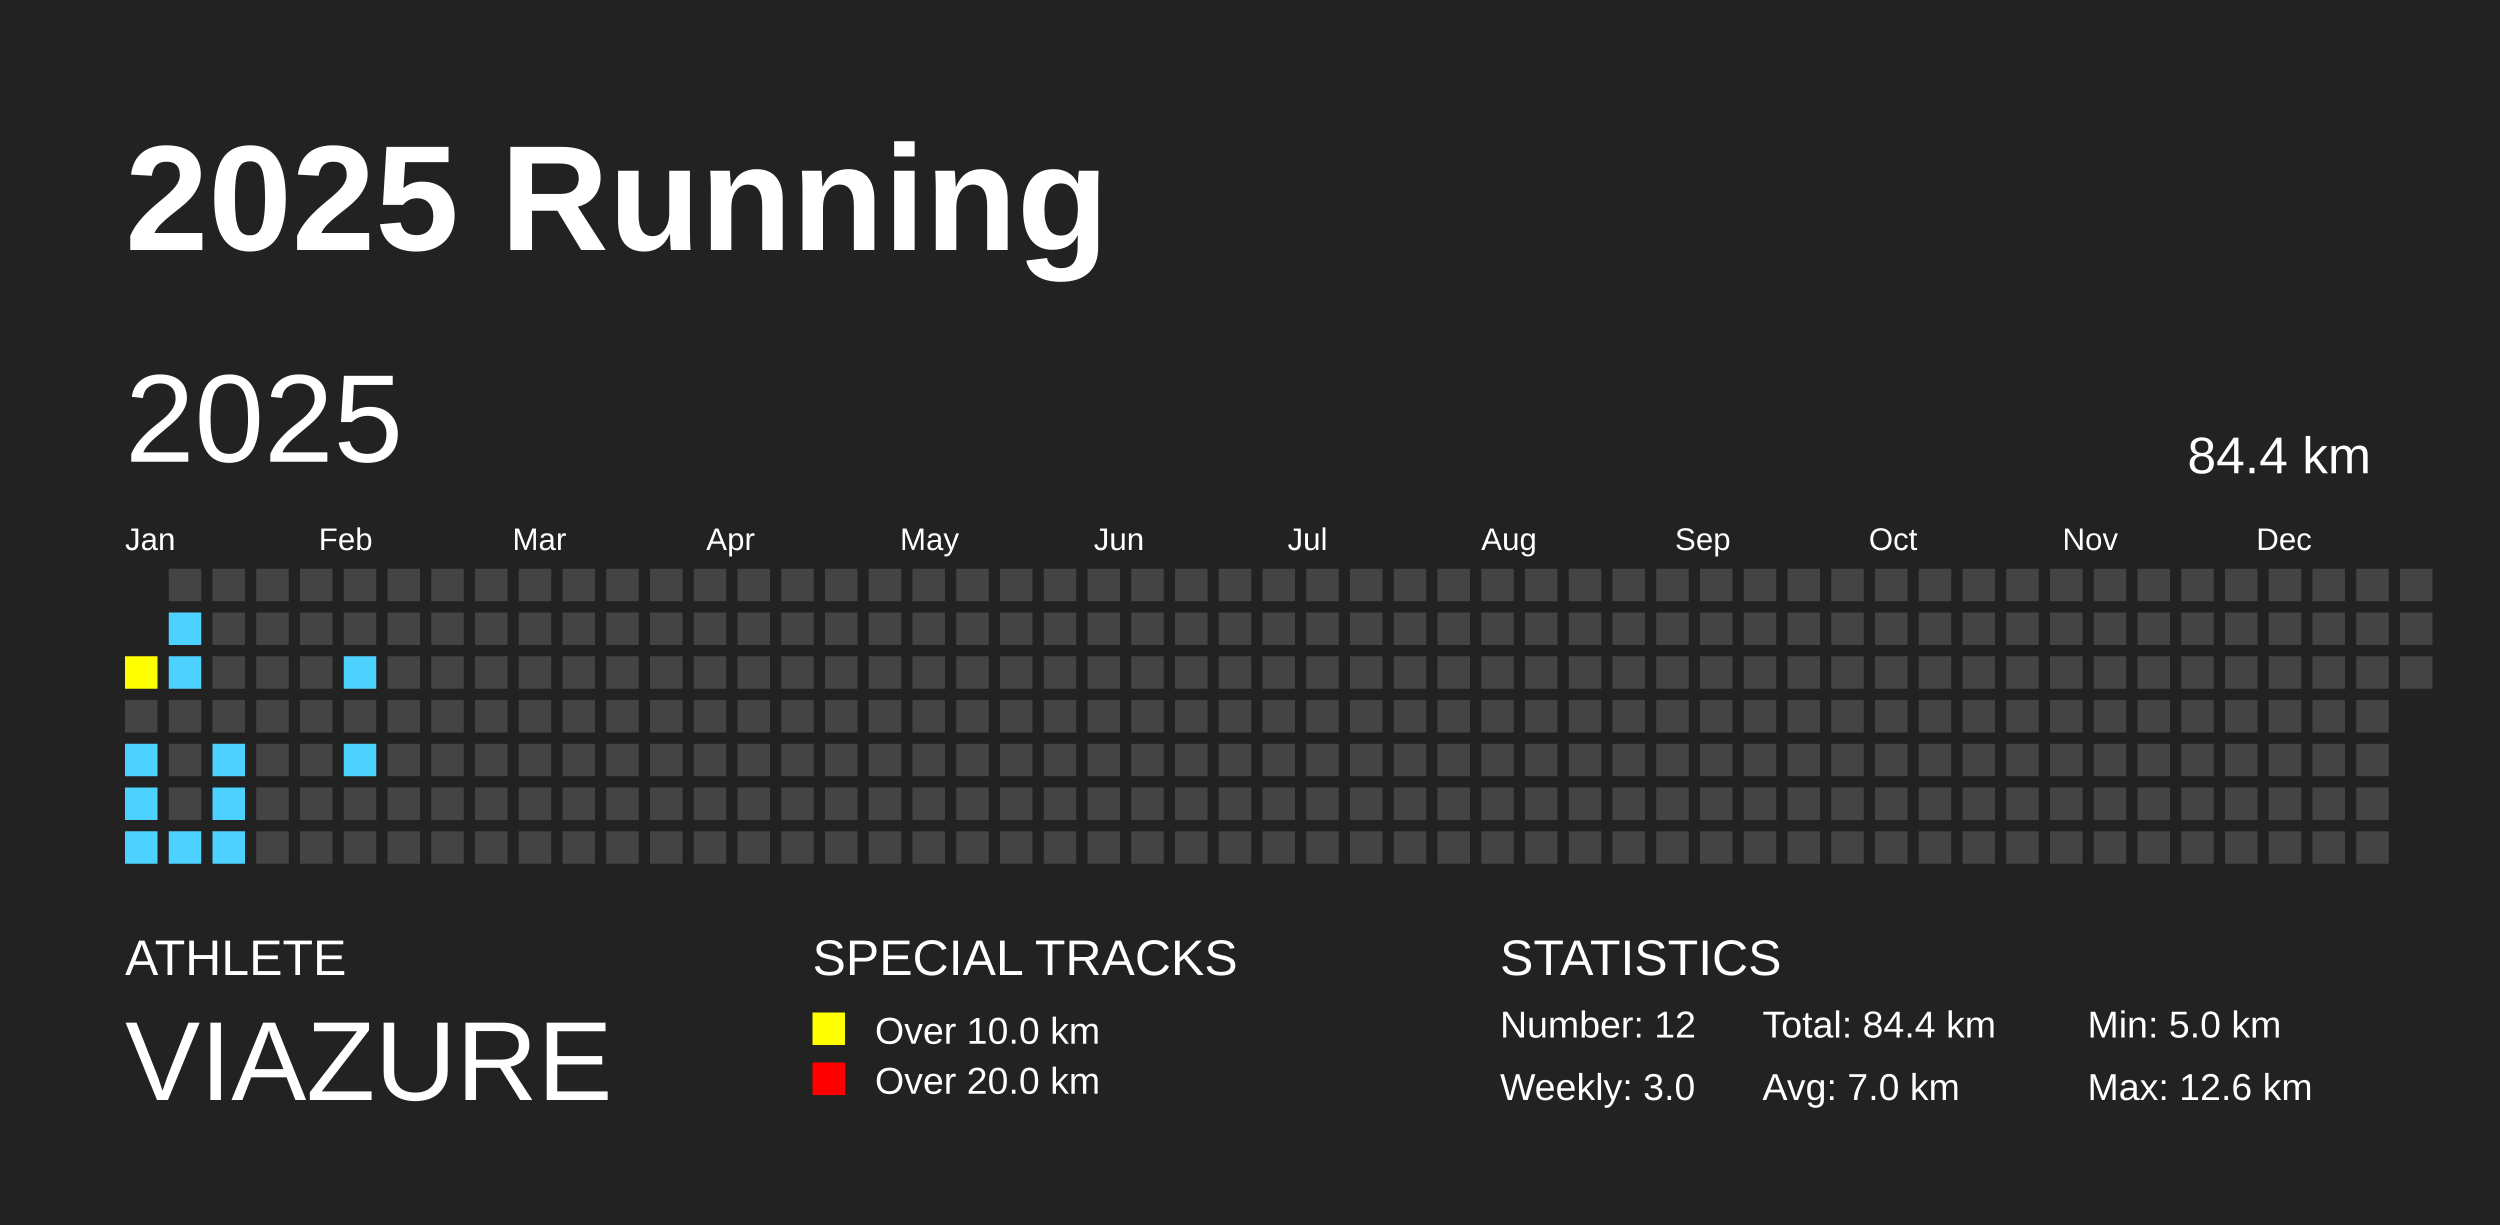
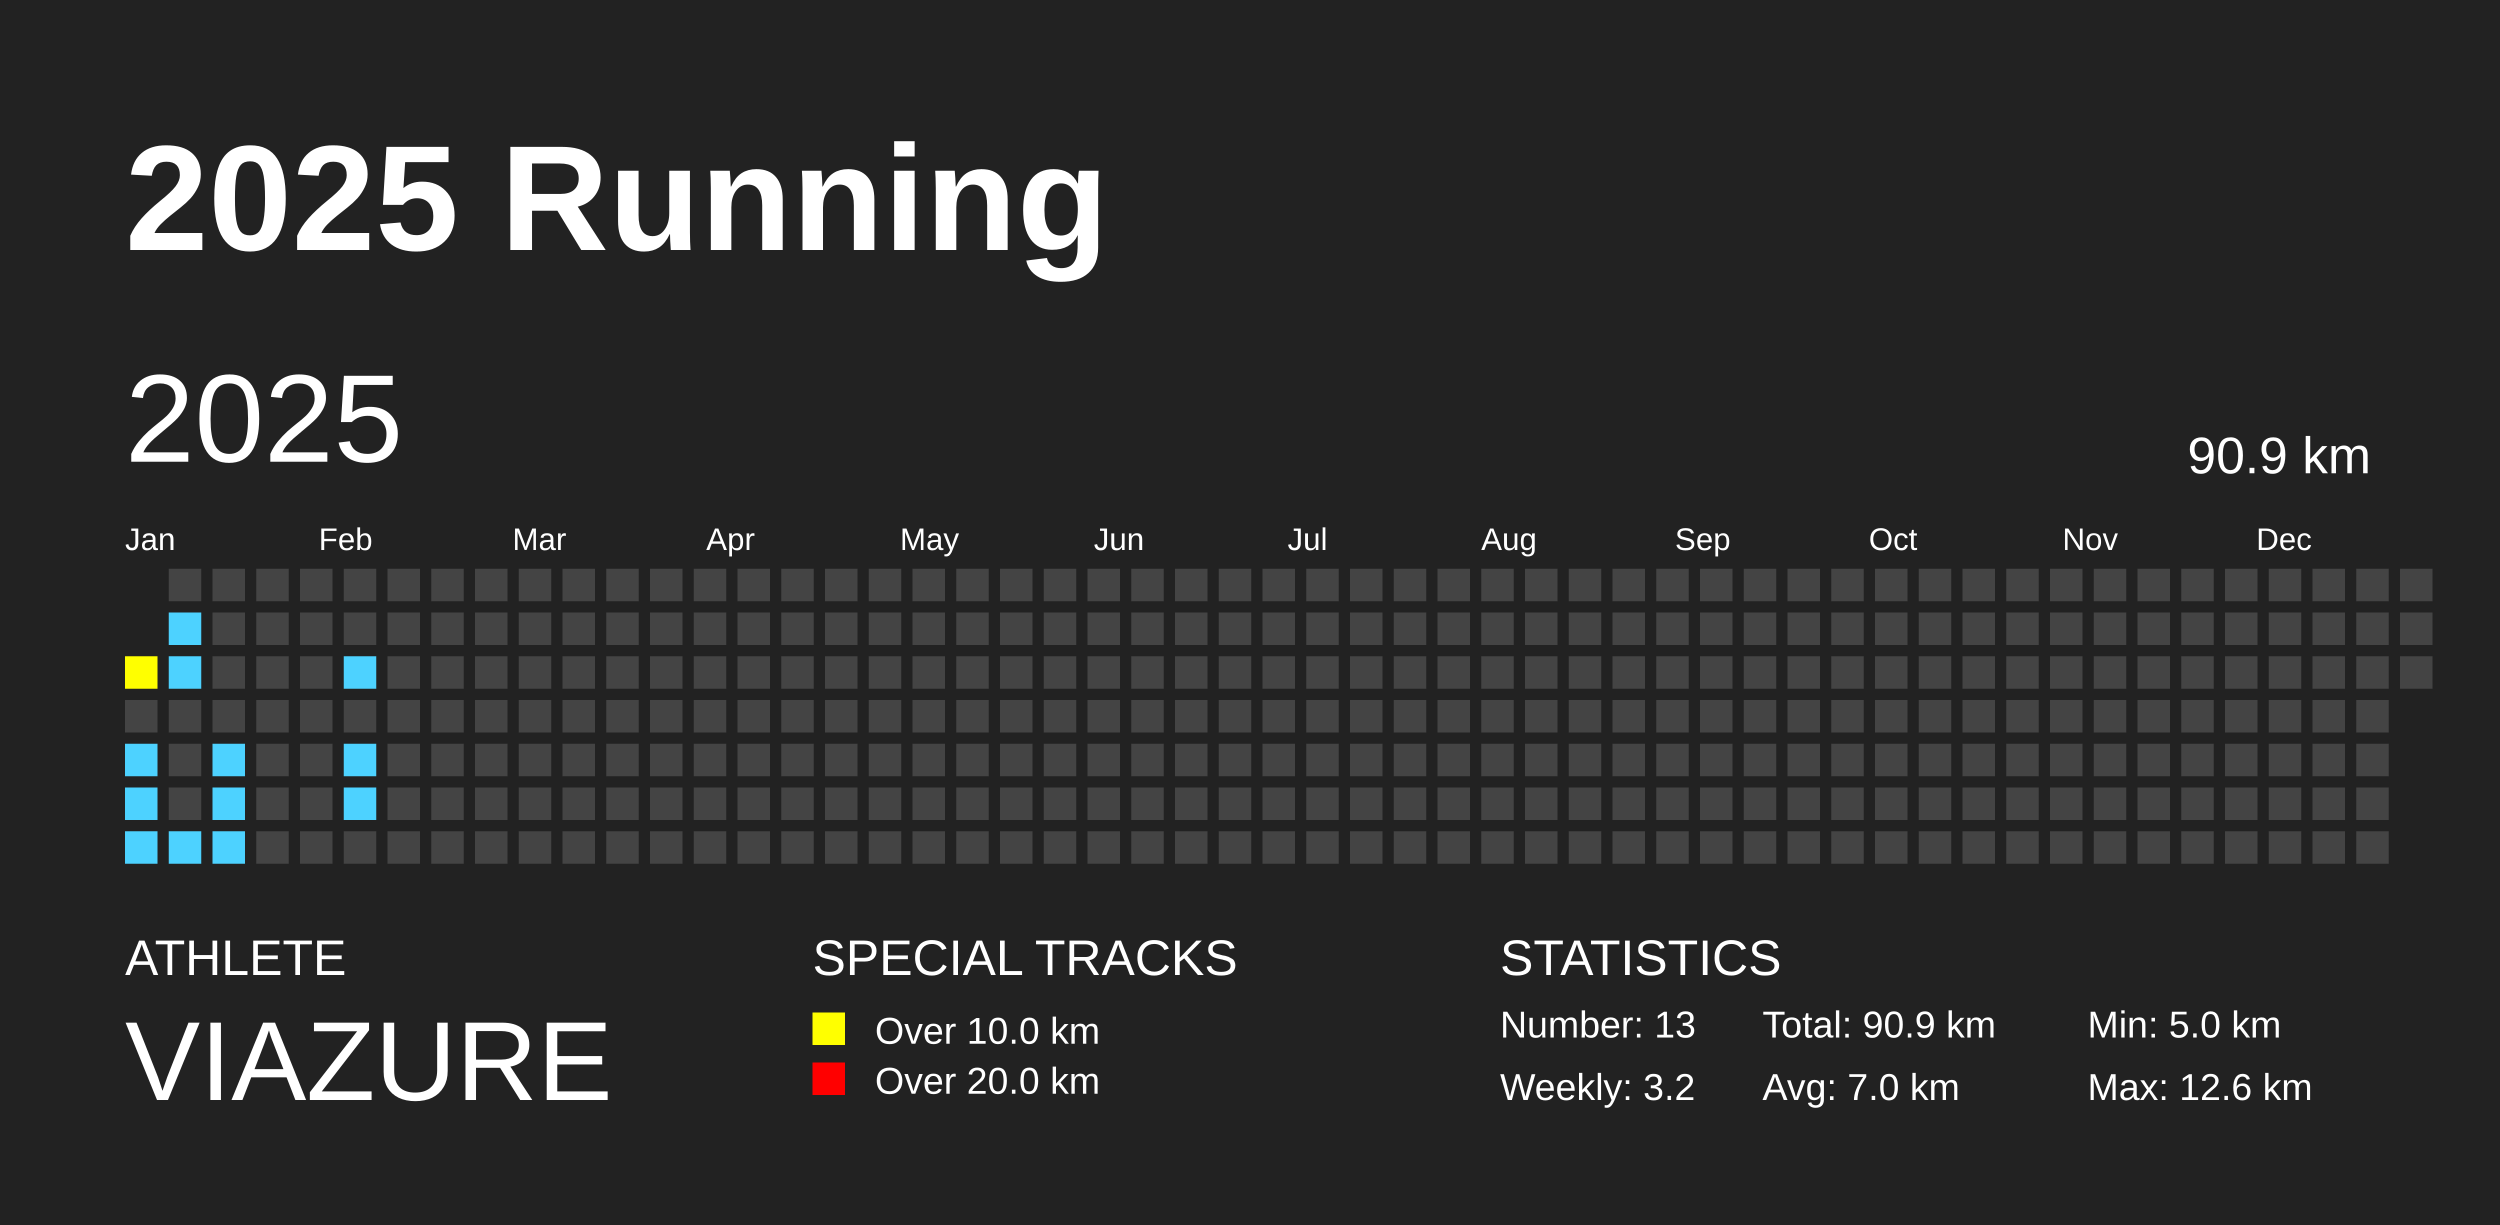
<svg xmlns="http://www.w3.org/2000/svg" baseProfile="full" height="98mm" version="1.1" viewBox="0,0,200,98" width="200mm">
  <defs />
  <rect fill="#222222" height="98" width="200" x="0" y="0" />
  <text fill="#FFFFFF" style="font-size:12px; font-family:Arial; font-weight:bold;" x="10" y="20">2025 Running</text>
  <text fill="#FFFFFF" style="font-size:4px; font-family:Arial" x="10" y="78">ATHLETE</text>
  <text fill="#FFFFFF" style="font-size:9px; font-family:Arial" x="10" y="88">VIAZURE</text>
  <text fill="#FFFFFF" style="font-size:4px; font-family:Arial" x="65" y="78">SPECIAL TRACKS</text>
  <rect fill="yellow" height="2.6" width="2.6" x="65" y="81" />
  <text fill="#FFFFFF" style="font-size:3px; font-family:Arial" x="70" y="83.5">Over 10.0 km</text>
  <rect fill="red" height="2.6" width="2.6" x="65" y="85" />
  <text fill="#FFFFFF" style="font-size:3px; font-family:Arial" x="70" y="87.5">Over 20.0 km</text>
  <text fill="#FFFFFF" style="font-size:4px; font-family:Arial" x="120" y="78">STATISTICS</text>
-   <text fill="#FFFFFF" style="font-size:3px; font-family:Arial" x="120" y="83">Number: 12</text>
-   <text fill="#FFFFFF" style="font-size:3px; font-family:Arial" x="120" y="88">Weekly: 3.0</text>
-   <text fill="#FFFFFF" style="font-size:3px; font-family:Arial" x="141" y="83">Total: 84.4 km</text>
+   <text fill="#FFFFFF" style="font-size:3px; font-family:Arial" x="120" y="83">Number: 13</text>
+   <text fill="#FFFFFF" style="font-size:3px; font-family:Arial" x="120" y="88">Weekly: 3.2</text>
+   <text fill="#FFFFFF" style="font-size:3px; font-family:Arial" x="141" y="83">Total: 90.9 km</text>
  <text fill="#FFFFFF" style="font-size:3px; font-family:Arial" x="141" y="88">Avg: 7.0 km</text>
  <text fill="#FFFFFF" style="font-size:3px; font-family:Arial" x="167" y="83">Min: 5.0 km</text>
  <text fill="#FFFFFF" style="font-size:3px; font-family:Arial" x="167" y="88">Max: 12.6 km</text>
  <text dominant-baseline="hanging" fill="#FFFFFF" style="font-size:10.0px; font-family:Arial;" x="10" y="30">2025</text>
-   <text dominant-baseline="hanging" fill="#FFFFFF" style="font-size:4.125px; font-family:Arial;" x="175" y="35">84.4 km</text>
+   <text dominant-baseline="hanging" fill="#FFFFFF" style="font-size:4.125px; font-family:Arial;" x="175" y="35">90.9 km</text>
  <text fill="#FFFFFF" style="font-size:2.5px; font-family:Arial" x="10.0" y="44">Jan</text>
  <text fill="#FFFFFF" style="font-size:2.5px; font-family:Arial" x="25.5" y="44">Feb</text>
  <text fill="#FFFFFF" style="font-size:2.5px; font-family:Arial" x="41.0" y="44">Mar</text>
  <text fill="#FFFFFF" style="font-size:2.5px; font-family:Arial" x="56.5" y="44">Apr</text>
  <text fill="#FFFFFF" style="font-size:2.5px; font-family:Arial" x="72.0" y="44">May</text>
  <text fill="#FFFFFF" style="font-size:2.5px; font-family:Arial" x="87.5" y="44">Jun</text>
  <text fill="#FFFFFF" style="font-size:2.5px; font-family:Arial" x="103.0" y="44">Jul</text>
  <text fill="#FFFFFF" style="font-size:2.5px; font-family:Arial" x="118.5" y="44">Aug</text>
  <text fill="#FFFFFF" style="font-size:2.5px; font-family:Arial" x="134.0" y="44">Sep</text>
  <text fill="#FFFFFF" style="font-size:2.5px; font-family:Arial" x="149.5" y="44">Oct</text>
  <text fill="#FFFFFF" style="font-size:2.5px; font-family:Arial" x="165.0" y="44">Nov</text>
  <text fill="#FFFFFF" style="font-size:2.5px; font-family:Arial" x="180.5" y="44">Dec</text>
  <rect fill="yellow" height="2.6" width="2.6" x="10.0" y="52.5" />
  <rect fill="#444444" height="2.6" width="2.6" x="10.0" y="56.0" />
  <rect fill="#4DD2FF" height="2.6" width="2.6" x="10.0" y="59.5" />
  <rect fill="#4DD2FF" height="2.6" width="2.6" x="10.0" y="63.0" />
  <rect fill="#4DD2FF" height="2.6" width="2.6" x="10.0" y="66.5" />
  <rect fill="#444444" height="2.6" width="2.6" x="13.5" y="45.5" />
  <rect fill="#4DD2FF" height="2.6" width="2.6" x="13.5" y="49.0" />
  <rect fill="#4DD2FF" height="2.6" width="2.6" x="13.5" y="52.5" />
  <rect fill="#444444" height="2.6" width="2.6" x="13.5" y="56.0" />
  <rect fill="#444444" height="2.6" width="2.6" x="13.5" y="59.5" />
  <rect fill="#444444" height="2.6" width="2.6" x="13.5" y="63.0" />
  <rect fill="#4DD2FF" height="2.6" width="2.6" x="13.5" y="66.5" />
  <rect fill="#444444" height="2.6" width="2.6" x="17.0" y="45.5" />
  <rect fill="#444444" height="2.6" width="2.6" x="17.0" y="49.0" />
  <rect fill="#444444" height="2.6" width="2.6" x="17.0" y="52.5" />
  <rect fill="#444444" height="2.6" width="2.6" x="17.0" y="56.0" />
  <rect fill="#4DD2FF" height="2.6" width="2.6" x="17.0" y="59.5" />
  <rect fill="#4DD2FF" height="2.6" width="2.6" x="17.0" y="63.0" />
  <rect fill="#4DD2FF" height="2.6" width="2.6" x="17.0" y="66.5" />
  <rect fill="#444444" height="2.6" width="2.6" x="20.5" y="45.5" />
  <rect fill="#444444" height="2.6" width="2.6" x="20.5" y="49.0" />
  <rect fill="#444444" height="2.6" width="2.6" x="20.5" y="52.5" />
  <rect fill="#444444" height="2.6" width="2.6" x="20.5" y="56.0" />
  <rect fill="#444444" height="2.6" width="2.6" x="20.5" y="59.5" />
  <rect fill="#444444" height="2.6" width="2.6" x="20.5" y="63.0" />
  <rect fill="#444444" height="2.6" width="2.6" x="20.5" y="66.5" />
  <rect fill="#444444" height="2.6" width="2.6" x="24.0" y="45.5" />
  <rect fill="#444444" height="2.6" width="2.6" x="24.0" y="49.0" />
  <rect fill="#444444" height="2.6" width="2.6" x="24.0" y="52.5" />
  <rect fill="#444444" height="2.6" width="2.6" x="24.0" y="56.0" />
  <rect fill="#444444" height="2.6" width="2.6" x="24.0" y="59.5" />
  <rect fill="#444444" height="2.6" width="2.6" x="24.0" y="63.0" />
  <rect fill="#444444" height="2.6" width="2.6" x="24.0" y="66.5" />
  <rect fill="#444444" height="2.6" width="2.6" x="27.5" y="45.5" />
  <rect fill="#444444" height="2.6" width="2.6" x="27.5" y="49.0" />
  <rect fill="#4DD2FF" height="2.6" width="2.6" x="27.5" y="52.5" />
  <rect fill="#444444" height="2.6" width="2.6" x="27.5" y="56.0" />
  <rect fill="#4DD2FF" height="2.6" width="2.6" x="27.5" y="59.5" />
-   <rect fill="#444444" height="2.6" width="2.6" x="27.5" y="63.0" />
+   <rect fill="#4DD2FF" height="2.6" width="2.6" x="27.5" y="63.0" />
  <rect fill="#444444" height="2.6" width="2.6" x="27.5" y="66.5" />
  <rect fill="#444444" height="2.6" width="2.6" x="31.0" y="45.5" />
  <rect fill="#444444" height="2.6" width="2.6" x="31.0" y="49.0" />
  <rect fill="#444444" height="2.6" width="2.6" x="31.0" y="52.5" />
  <rect fill="#444444" height="2.6" width="2.6" x="31.0" y="56.0" />
  <rect fill="#444444" height="2.6" width="2.6" x="31.0" y="59.5" />
  <rect fill="#444444" height="2.6" width="2.6" x="31.0" y="63.0" />
  <rect fill="#444444" height="2.6" width="2.6" x="31.0" y="66.5" />
  <rect fill="#444444" height="2.6" width="2.6" x="34.5" y="45.5" />
  <rect fill="#444444" height="2.6" width="2.6" x="34.5" y="49.0" />
  <rect fill="#444444" height="2.6" width="2.6" x="34.5" y="52.5" />
  <rect fill="#444444" height="2.6" width="2.6" x="34.5" y="56.0" />
  <rect fill="#444444" height="2.6" width="2.6" x="34.5" y="59.5" />
  <rect fill="#444444" height="2.6" width="2.6" x="34.5" y="63.0" />
  <rect fill="#444444" height="2.6" width="2.6" x="34.5" y="66.5" />
  <rect fill="#444444" height="2.6" width="2.6" x="38.0" y="45.5" />
  <rect fill="#444444" height="2.6" width="2.6" x="38.0" y="49.0" />
  <rect fill="#444444" height="2.6" width="2.6" x="38.0" y="52.5" />
  <rect fill="#444444" height="2.6" width="2.6" x="38.0" y="56.0" />
  <rect fill="#444444" height="2.6" width="2.6" x="38.0" y="59.5" />
  <rect fill="#444444" height="2.6" width="2.6" x="38.0" y="63.0" />
  <rect fill="#444444" height="2.6" width="2.6" x="38.0" y="66.5" />
  <rect fill="#444444" height="2.6" width="2.6" x="41.5" y="45.5" />
  <rect fill="#444444" height="2.6" width="2.6" x="41.5" y="49.0" />
  <rect fill="#444444" height="2.6" width="2.6" x="41.5" y="52.5" />
  <rect fill="#444444" height="2.6" width="2.6" x="41.5" y="56.0" />
  <rect fill="#444444" height="2.6" width="2.6" x="41.5" y="59.5" />
  <rect fill="#444444" height="2.6" width="2.6" x="41.5" y="63.0" />
  <rect fill="#444444" height="2.6" width="2.6" x="41.5" y="66.5" />
  <rect fill="#444444" height="2.6" width="2.6" x="45.0" y="45.5" />
  <rect fill="#444444" height="2.6" width="2.6" x="45.0" y="49.0" />
  <rect fill="#444444" height="2.6" width="2.6" x="45.0" y="52.5" />
  <rect fill="#444444" height="2.6" width="2.6" x="45.0" y="56.0" />
  <rect fill="#444444" height="2.6" width="2.6" x="45.0" y="59.5" />
  <rect fill="#444444" height="2.6" width="2.6" x="45.0" y="63.0" />
  <rect fill="#444444" height="2.6" width="2.6" x="45.0" y="66.5" />
  <rect fill="#444444" height="2.6" width="2.6" x="48.5" y="45.5" />
  <rect fill="#444444" height="2.6" width="2.6" x="48.5" y="49.0" />
  <rect fill="#444444" height="2.6" width="2.6" x="48.5" y="52.5" />
  <rect fill="#444444" height="2.6" width="2.6" x="48.5" y="56.0" />
  <rect fill="#444444" height="2.6" width="2.6" x="48.5" y="59.5" />
  <rect fill="#444444" height="2.6" width="2.6" x="48.5" y="63.0" />
  <rect fill="#444444" height="2.6" width="2.6" x="48.5" y="66.5" />
  <rect fill="#444444" height="2.6" width="2.6" x="52.0" y="45.5" />
  <rect fill="#444444" height="2.6" width="2.6" x="52.0" y="49.0" />
  <rect fill="#444444" height="2.6" width="2.6" x="52.0" y="52.5" />
  <rect fill="#444444" height="2.6" width="2.6" x="52.0" y="56.0" />
  <rect fill="#444444" height="2.6" width="2.6" x="52.0" y="59.5" />
  <rect fill="#444444" height="2.6" width="2.6" x="52.0" y="63.0" />
  <rect fill="#444444" height="2.6" width="2.6" x="52.0" y="66.5" />
  <rect fill="#444444" height="2.6" width="2.6" x="55.5" y="45.5" />
  <rect fill="#444444" height="2.6" width="2.6" x="55.5" y="49.0" />
  <rect fill="#444444" height="2.6" width="2.6" x="55.5" y="52.5" />
  <rect fill="#444444" height="2.6" width="2.6" x="55.5" y="56.0" />
  <rect fill="#444444" height="2.6" width="2.6" x="55.5" y="59.5" />
  <rect fill="#444444" height="2.6" width="2.6" x="55.5" y="63.0" />
  <rect fill="#444444" height="2.6" width="2.6" x="55.5" y="66.5" />
  <rect fill="#444444" height="2.6" width="2.6" x="59.0" y="45.5" />
  <rect fill="#444444" height="2.6" width="2.6" x="59.0" y="49.0" />
  <rect fill="#444444" height="2.6" width="2.6" x="59.0" y="52.5" />
  <rect fill="#444444" height="2.6" width="2.6" x="59.0" y="56.0" />
  <rect fill="#444444" height="2.6" width="2.6" x="59.0" y="59.5" />
  <rect fill="#444444" height="2.6" width="2.6" x="59.0" y="63.0" />
  <rect fill="#444444" height="2.6" width="2.6" x="59.0" y="66.5" />
  <rect fill="#444444" height="2.6" width="2.6" x="62.5" y="45.5" />
  <rect fill="#444444" height="2.6" width="2.6" x="62.5" y="49.0" />
  <rect fill="#444444" height="2.6" width="2.6" x="62.5" y="52.5" />
  <rect fill="#444444" height="2.6" width="2.6" x="62.5" y="56.0" />
  <rect fill="#444444" height="2.6" width="2.6" x="62.5" y="59.5" />
  <rect fill="#444444" height="2.6" width="2.6" x="62.5" y="63.0" />
  <rect fill="#444444" height="2.6" width="2.6" x="62.5" y="66.5" />
  <rect fill="#444444" height="2.6" width="2.6" x="66.0" y="45.5" />
  <rect fill="#444444" height="2.6" width="2.6" x="66.0" y="49.0" />
  <rect fill="#444444" height="2.6" width="2.6" x="66.0" y="52.5" />
  <rect fill="#444444" height="2.6" width="2.6" x="66.0" y="56.0" />
  <rect fill="#444444" height="2.6" width="2.6" x="66.0" y="59.5" />
  <rect fill="#444444" height="2.6" width="2.6" x="66.0" y="63.0" />
  <rect fill="#444444" height="2.6" width="2.6" x="66.0" y="66.5" />
  <rect fill="#444444" height="2.6" width="2.6" x="69.5" y="45.5" />
  <rect fill="#444444" height="2.6" width="2.6" x="69.5" y="49.0" />
  <rect fill="#444444" height="2.6" width="2.6" x="69.5" y="52.5" />
  <rect fill="#444444" height="2.6" width="2.6" x="69.5" y="56.0" />
  <rect fill="#444444" height="2.6" width="2.6" x="69.5" y="59.5" />
  <rect fill="#444444" height="2.6" width="2.6" x="69.5" y="63.0" />
  <rect fill="#444444" height="2.6" width="2.6" x="69.5" y="66.5" />
  <rect fill="#444444" height="2.6" width="2.6" x="73.0" y="45.5" />
  <rect fill="#444444" height="2.6" width="2.6" x="73.0" y="49.0" />
  <rect fill="#444444" height="2.6" width="2.6" x="73.0" y="52.5" />
  <rect fill="#444444" height="2.6" width="2.6" x="73.0" y="56.0" />
  <rect fill="#444444" height="2.6" width="2.6" x="73.0" y="59.5" />
  <rect fill="#444444" height="2.6" width="2.6" x="73.0" y="63.0" />
  <rect fill="#444444" height="2.6" width="2.6" x="73.0" y="66.5" />
  <rect fill="#444444" height="2.6" width="2.6" x="76.5" y="45.5" />
  <rect fill="#444444" height="2.6" width="2.6" x="76.5" y="49.0" />
  <rect fill="#444444" height="2.6" width="2.6" x="76.5" y="52.5" />
  <rect fill="#444444" height="2.6" width="2.6" x="76.5" y="56.0" />
  <rect fill="#444444" height="2.6" width="2.6" x="76.5" y="59.5" />
  <rect fill="#444444" height="2.6" width="2.6" x="76.5" y="63.0" />
  <rect fill="#444444" height="2.6" width="2.6" x="76.5" y="66.5" />
  <rect fill="#444444" height="2.6" width="2.6" x="80.0" y="45.5" />
  <rect fill="#444444" height="2.6" width="2.6" x="80.0" y="49.0" />
  <rect fill="#444444" height="2.6" width="2.6" x="80.0" y="52.5" />
  <rect fill="#444444" height="2.6" width="2.6" x="80.0" y="56.0" />
  <rect fill="#444444" height="2.6" width="2.6" x="80.0" y="59.5" />
  <rect fill="#444444" height="2.6" width="2.6" x="80.0" y="63.0" />
  <rect fill="#444444" height="2.6" width="2.6" x="80.0" y="66.5" />
  <rect fill="#444444" height="2.6" width="2.6" x="83.5" y="45.5" />
  <rect fill="#444444" height="2.6" width="2.6" x="83.5" y="49.0" />
  <rect fill="#444444" height="2.6" width="2.6" x="83.5" y="52.5" />
  <rect fill="#444444" height="2.6" width="2.6" x="83.5" y="56.0" />
  <rect fill="#444444" height="2.6" width="2.6" x="83.5" y="59.5" />
  <rect fill="#444444" height="2.6" width="2.6" x="83.5" y="63.0" />
  <rect fill="#444444" height="2.6" width="2.6" x="83.5" y="66.5" />
  <rect fill="#444444" height="2.6" width="2.6" x="87.0" y="45.5" />
  <rect fill="#444444" height="2.6" width="2.6" x="87.0" y="49.0" />
  <rect fill="#444444" height="2.6" width="2.6" x="87.0" y="52.5" />
  <rect fill="#444444" height="2.6" width="2.6" x="87.0" y="56.0" />
  <rect fill="#444444" height="2.6" width="2.6" x="87.0" y="59.5" />
  <rect fill="#444444" height="2.6" width="2.6" x="87.0" y="63.0" />
  <rect fill="#444444" height="2.6" width="2.6" x="87.0" y="66.5" />
  <rect fill="#444444" height="2.6" width="2.6" x="90.5" y="45.5" />
  <rect fill="#444444" height="2.6" width="2.6" x="90.5" y="49.0" />
  <rect fill="#444444" height="2.6" width="2.6" x="90.5" y="52.5" />
  <rect fill="#444444" height="2.6" width="2.6" x="90.5" y="56.0" />
  <rect fill="#444444" height="2.6" width="2.6" x="90.5" y="59.5" />
  <rect fill="#444444" height="2.6" width="2.6" x="90.5" y="63.0" />
  <rect fill="#444444" height="2.6" width="2.6" x="90.5" y="66.5" />
  <rect fill="#444444" height="2.6" width="2.6" x="94.0" y="45.5" />
  <rect fill="#444444" height="2.6" width="2.6" x="94.0" y="49.0" />
  <rect fill="#444444" height="2.6" width="2.6" x="94.0" y="52.5" />
  <rect fill="#444444" height="2.6" width="2.6" x="94.0" y="56.0" />
  <rect fill="#444444" height="2.6" width="2.6" x="94.0" y="59.5" />
  <rect fill="#444444" height="2.6" width="2.6" x="94.0" y="63.0" />
  <rect fill="#444444" height="2.6" width="2.6" x="94.0" y="66.5" />
  <rect fill="#444444" height="2.6" width="2.6" x="97.5" y="45.5" />
  <rect fill="#444444" height="2.6" width="2.6" x="97.5" y="49.0" />
  <rect fill="#444444" height="2.6" width="2.6" x="97.5" y="52.5" />
  <rect fill="#444444" height="2.6" width="2.6" x="97.5" y="56.0" />
  <rect fill="#444444" height="2.6" width="2.6" x="97.5" y="59.5" />
  <rect fill="#444444" height="2.6" width="2.6" x="97.5" y="63.0" />
  <rect fill="#444444" height="2.6" width="2.6" x="97.5" y="66.5" />
  <rect fill="#444444" height="2.6" width="2.6" x="101.0" y="45.5" />
  <rect fill="#444444" height="2.6" width="2.6" x="101.0" y="49.0" />
  <rect fill="#444444" height="2.6" width="2.6" x="101.0" y="52.5" />
  <rect fill="#444444" height="2.6" width="2.6" x="101.0" y="56.0" />
  <rect fill="#444444" height="2.6" width="2.6" x="101.0" y="59.5" />
  <rect fill="#444444" height="2.6" width="2.6" x="101.0" y="63.0" />
  <rect fill="#444444" height="2.6" width="2.6" x="101.0" y="66.5" />
  <rect fill="#444444" height="2.6" width="2.6" x="104.5" y="45.5" />
  <rect fill="#444444" height="2.6" width="2.6" x="104.5" y="49.0" />
  <rect fill="#444444" height="2.6" width="2.6" x="104.5" y="52.5" />
  <rect fill="#444444" height="2.6" width="2.6" x="104.5" y="56.0" />
  <rect fill="#444444" height="2.6" width="2.6" x="104.5" y="59.5" />
  <rect fill="#444444" height="2.6" width="2.6" x="104.5" y="63.0" />
  <rect fill="#444444" height="2.6" width="2.6" x="104.5" y="66.5" />
  <rect fill="#444444" height="2.6" width="2.6" x="108.0" y="45.5" />
  <rect fill="#444444" height="2.6" width="2.6" x="108.0" y="49.0" />
  <rect fill="#444444" height="2.6" width="2.6" x="108.0" y="52.5" />
  <rect fill="#444444" height="2.6" width="2.6" x="108.0" y="56.0" />
  <rect fill="#444444" height="2.6" width="2.6" x="108.0" y="59.5" />
  <rect fill="#444444" height="2.6" width="2.6" x="108.0" y="63.0" />
  <rect fill="#444444" height="2.6" width="2.6" x="108.0" y="66.5" />
  <rect fill="#444444" height="2.6" width="2.6" x="111.5" y="45.5" />
  <rect fill="#444444" height="2.6" width="2.6" x="111.5" y="49.0" />
  <rect fill="#444444" height="2.6" width="2.6" x="111.5" y="52.5" />
  <rect fill="#444444" height="2.6" width="2.6" x="111.5" y="56.0" />
  <rect fill="#444444" height="2.6" width="2.6" x="111.5" y="59.5" />
  <rect fill="#444444" height="2.6" width="2.6" x="111.5" y="63.0" />
  <rect fill="#444444" height="2.6" width="2.6" x="111.5" y="66.5" />
  <rect fill="#444444" height="2.6" width="2.6" x="115.0" y="45.5" />
  <rect fill="#444444" height="2.6" width="2.6" x="115.0" y="49.0" />
  <rect fill="#444444" height="2.6" width="2.6" x="115.0" y="52.5" />
  <rect fill="#444444" height="2.6" width="2.6" x="115.0" y="56.0" />
  <rect fill="#444444" height="2.6" width="2.6" x="115.0" y="59.5" />
  <rect fill="#444444" height="2.6" width="2.6" x="115.0" y="63.0" />
  <rect fill="#444444" height="2.6" width="2.6" x="115.0" y="66.5" />
  <rect fill="#444444" height="2.6" width="2.6" x="118.5" y="45.5" />
  <rect fill="#444444" height="2.6" width="2.6" x="118.5" y="49.0" />
  <rect fill="#444444" height="2.6" width="2.6" x="118.5" y="52.5" />
  <rect fill="#444444" height="2.6" width="2.6" x="118.5" y="56.0" />
  <rect fill="#444444" height="2.6" width="2.6" x="118.5" y="59.5" />
  <rect fill="#444444" height="2.6" width="2.6" x="118.5" y="63.0" />
  <rect fill="#444444" height="2.6" width="2.6" x="118.5" y="66.5" />
  <rect fill="#444444" height="2.6" width="2.6" x="122.0" y="45.5" />
  <rect fill="#444444" height="2.6" width="2.6" x="122.0" y="49.0" />
  <rect fill="#444444" height="2.6" width="2.6" x="122.0" y="52.5" />
  <rect fill="#444444" height="2.6" width="2.6" x="122.0" y="56.0" />
  <rect fill="#444444" height="2.6" width="2.6" x="122.0" y="59.5" />
  <rect fill="#444444" height="2.6" width="2.6" x="122.0" y="63.0" />
  <rect fill="#444444" height="2.6" width="2.6" x="122.0" y="66.5" />
  <rect fill="#444444" height="2.6" width="2.6" x="125.5" y="45.5" />
  <rect fill="#444444" height="2.6" width="2.6" x="125.5" y="49.0" />
  <rect fill="#444444" height="2.6" width="2.6" x="125.5" y="52.5" />
  <rect fill="#444444" height="2.6" width="2.6" x="125.5" y="56.0" />
  <rect fill="#444444" height="2.6" width="2.6" x="125.5" y="59.5" />
  <rect fill="#444444" height="2.6" width="2.6" x="125.5" y="63.0" />
  <rect fill="#444444" height="2.6" width="2.6" x="125.5" y="66.5" />
  <rect fill="#444444" height="2.6" width="2.6" x="129.0" y="45.5" />
  <rect fill="#444444" height="2.6" width="2.6" x="129.0" y="49.0" />
  <rect fill="#444444" height="2.6" width="2.6" x="129.0" y="52.5" />
  <rect fill="#444444" height="2.6" width="2.6" x="129.0" y="56.0" />
  <rect fill="#444444" height="2.6" width="2.6" x="129.0" y="59.5" />
  <rect fill="#444444" height="2.6" width="2.6" x="129.0" y="63.0" />
  <rect fill="#444444" height="2.6" width="2.6" x="129.0" y="66.5" />
  <rect fill="#444444" height="2.6" width="2.6" x="132.5" y="45.5" />
  <rect fill="#444444" height="2.6" width="2.6" x="132.5" y="49.0" />
  <rect fill="#444444" height="2.6" width="2.6" x="132.5" y="52.5" />
  <rect fill="#444444" height="2.6" width="2.6" x="132.5" y="56.0" />
  <rect fill="#444444" height="2.6" width="2.6" x="132.5" y="59.5" />
  <rect fill="#444444" height="2.6" width="2.6" x="132.5" y="63.0" />
  <rect fill="#444444" height="2.6" width="2.6" x="132.5" y="66.5" />
  <rect fill="#444444" height="2.6" width="2.6" x="136.0" y="45.5" />
  <rect fill="#444444" height="2.6" width="2.6" x="136.0" y="49.0" />
  <rect fill="#444444" height="2.6" width="2.6" x="136.0" y="52.5" />
  <rect fill="#444444" height="2.6" width="2.6" x="136.0" y="56.0" />
  <rect fill="#444444" height="2.6" width="2.6" x="136.0" y="59.5" />
  <rect fill="#444444" height="2.6" width="2.6" x="136.0" y="63.0" />
  <rect fill="#444444" height="2.6" width="2.6" x="136.0" y="66.5" />
  <rect fill="#444444" height="2.6" width="2.6" x="139.5" y="45.5" />
  <rect fill="#444444" height="2.6" width="2.6" x="139.5" y="49.0" />
  <rect fill="#444444" height="2.6" width="2.6" x="139.5" y="52.5" />
  <rect fill="#444444" height="2.6" width="2.6" x="139.5" y="56.0" />
  <rect fill="#444444" height="2.6" width="2.6" x="139.5" y="59.5" />
  <rect fill="#444444" height="2.6" width="2.6" x="139.5" y="63.0" />
  <rect fill="#444444" height="2.6" width="2.6" x="139.5" y="66.5" />
  <rect fill="#444444" height="2.6" width="2.6" x="143.0" y="45.5" />
  <rect fill="#444444" height="2.6" width="2.6" x="143.0" y="49.0" />
  <rect fill="#444444" height="2.6" width="2.6" x="143.0" y="52.5" />
  <rect fill="#444444" height="2.6" width="2.6" x="143.0" y="56.0" />
  <rect fill="#444444" height="2.6" width="2.6" x="143.0" y="59.5" />
  <rect fill="#444444" height="2.6" width="2.6" x="143.0" y="63.0" />
  <rect fill="#444444" height="2.6" width="2.6" x="143.0" y="66.5" />
  <rect fill="#444444" height="2.6" width="2.6" x="146.5" y="45.5" />
  <rect fill="#444444" height="2.6" width="2.6" x="146.5" y="49.0" />
  <rect fill="#444444" height="2.6" width="2.6" x="146.5" y="52.5" />
  <rect fill="#444444" height="2.6" width="2.6" x="146.5" y="56.0" />
  <rect fill="#444444" height="2.6" width="2.6" x="146.5" y="59.5" />
  <rect fill="#444444" height="2.6" width="2.6" x="146.5" y="63.0" />
  <rect fill="#444444" height="2.6" width="2.6" x="146.5" y="66.5" />
  <rect fill="#444444" height="2.6" width="2.6" x="150.0" y="45.5" />
  <rect fill="#444444" height="2.6" width="2.6" x="150.0" y="49.0" />
  <rect fill="#444444" height="2.6" width="2.6" x="150.0" y="52.5" />
  <rect fill="#444444" height="2.6" width="2.6" x="150.0" y="56.0" />
  <rect fill="#444444" height="2.6" width="2.6" x="150.0" y="59.5" />
  <rect fill="#444444" height="2.6" width="2.6" x="150.0" y="63.0" />
  <rect fill="#444444" height="2.6" width="2.6" x="150.0" y="66.5" />
  <rect fill="#444444" height="2.6" width="2.6" x="153.5" y="45.5" />
  <rect fill="#444444" height="2.6" width="2.6" x="153.5" y="49.0" />
  <rect fill="#444444" height="2.6" width="2.6" x="153.5" y="52.5" />
  <rect fill="#444444" height="2.6" width="2.6" x="153.5" y="56.0" />
  <rect fill="#444444" height="2.6" width="2.6" x="153.5" y="59.5" />
  <rect fill="#444444" height="2.6" width="2.6" x="153.5" y="63.0" />
  <rect fill="#444444" height="2.6" width="2.6" x="153.5" y="66.5" />
  <rect fill="#444444" height="2.6" width="2.6" x="157.0" y="45.5" />
  <rect fill="#444444" height="2.6" width="2.6" x="157.0" y="49.0" />
  <rect fill="#444444" height="2.6" width="2.6" x="157.0" y="52.5" />
  <rect fill="#444444" height="2.6" width="2.6" x="157.0" y="56.0" />
  <rect fill="#444444" height="2.6" width="2.6" x="157.0" y="59.5" />
  <rect fill="#444444" height="2.6" width="2.6" x="157.0" y="63.0" />
  <rect fill="#444444" height="2.6" width="2.6" x="157.0" y="66.5" />
  <rect fill="#444444" height="2.6" width="2.6" x="160.5" y="45.5" />
  <rect fill="#444444" height="2.6" width="2.6" x="160.5" y="49.0" />
  <rect fill="#444444" height="2.6" width="2.6" x="160.5" y="52.5" />
  <rect fill="#444444" height="2.6" width="2.6" x="160.5" y="56.0" />
  <rect fill="#444444" height="2.6" width="2.6" x="160.5" y="59.5" />
  <rect fill="#444444" height="2.6" width="2.6" x="160.5" y="63.0" />
  <rect fill="#444444" height="2.6" width="2.6" x="160.5" y="66.5" />
  <rect fill="#444444" height="2.6" width="2.6" x="164.0" y="45.5" />
  <rect fill="#444444" height="2.6" width="2.6" x="164.0" y="49.0" />
  <rect fill="#444444" height="2.6" width="2.6" x="164.0" y="52.5" />
  <rect fill="#444444" height="2.6" width="2.6" x="164.0" y="56.0" />
  <rect fill="#444444" height="2.6" width="2.6" x="164.0" y="59.5" />
  <rect fill="#444444" height="2.6" width="2.6" x="164.0" y="63.0" />
  <rect fill="#444444" height="2.6" width="2.6" x="164.0" y="66.5" />
  <rect fill="#444444" height="2.6" width="2.6" x="167.5" y="45.5" />
  <rect fill="#444444" height="2.6" width="2.6" x="167.5" y="49.0" />
  <rect fill="#444444" height="2.6" width="2.6" x="167.5" y="52.5" />
  <rect fill="#444444" height="2.6" width="2.6" x="167.5" y="56.0" />
  <rect fill="#444444" height="2.6" width="2.6" x="167.5" y="59.5" />
  <rect fill="#444444" height="2.6" width="2.6" x="167.5" y="63.0" />
  <rect fill="#444444" height="2.6" width="2.6" x="167.5" y="66.5" />
  <rect fill="#444444" height="2.6" width="2.6" x="171.0" y="45.5" />
  <rect fill="#444444" height="2.6" width="2.6" x="171.0" y="49.0" />
  <rect fill="#444444" height="2.6" width="2.6" x="171.0" y="52.5" />
  <rect fill="#444444" height="2.6" width="2.6" x="171.0" y="56.0" />
  <rect fill="#444444" height="2.6" width="2.6" x="171.0" y="59.5" />
  <rect fill="#444444" height="2.6" width="2.6" x="171.0" y="63.0" />
  <rect fill="#444444" height="2.6" width="2.6" x="171.0" y="66.5" />
  <rect fill="#444444" height="2.6" width="2.6" x="174.5" y="45.5" />
  <rect fill="#444444" height="2.6" width="2.6" x="174.5" y="49.0" />
  <rect fill="#444444" height="2.6" width="2.6" x="174.5" y="52.5" />
  <rect fill="#444444" height="2.6" width="2.6" x="174.5" y="56.0" />
  <rect fill="#444444" height="2.6" width="2.6" x="174.5" y="59.5" />
  <rect fill="#444444" height="2.6" width="2.6" x="174.5" y="63.0" />
  <rect fill="#444444" height="2.6" width="2.6" x="174.5" y="66.5" />
  <rect fill="#444444" height="2.6" width="2.6" x="178.0" y="45.5" />
  <rect fill="#444444" height="2.6" width="2.6" x="178.0" y="49.0" />
  <rect fill="#444444" height="2.6" width="2.6" x="178.0" y="52.5" />
  <rect fill="#444444" height="2.6" width="2.6" x="178.0" y="56.0" />
  <rect fill="#444444" height="2.6" width="2.6" x="178.0" y="59.5" />
  <rect fill="#444444" height="2.6" width="2.6" x="178.0" y="63.0" />
  <rect fill="#444444" height="2.6" width="2.6" x="178.0" y="66.5" />
  <rect fill="#444444" height="2.6" width="2.6" x="181.5" y="45.5" />
  <rect fill="#444444" height="2.6" width="2.6" x="181.5" y="49.0" />
  <rect fill="#444444" height="2.6" width="2.6" x="181.5" y="52.5" />
  <rect fill="#444444" height="2.6" width="2.6" x="181.5" y="56.0" />
  <rect fill="#444444" height="2.6" width="2.6" x="181.5" y="59.5" />
  <rect fill="#444444" height="2.6" width="2.6" x="181.5" y="63.0" />
  <rect fill="#444444" height="2.6" width="2.6" x="181.5" y="66.5" />
  <rect fill="#444444" height="2.6" width="2.6" x="185.0" y="45.5" />
  <rect fill="#444444" height="2.6" width="2.6" x="185.0" y="49.0" />
  <rect fill="#444444" height="2.6" width="2.6" x="185.0" y="52.5" />
  <rect fill="#444444" height="2.6" width="2.6" x="185.0" y="56.0" />
  <rect fill="#444444" height="2.6" width="2.6" x="185.0" y="59.5" />
  <rect fill="#444444" height="2.6" width="2.6" x="185.0" y="63.0" />
  <rect fill="#444444" height="2.6" width="2.6" x="185.0" y="66.5" />
  <rect fill="#444444" height="2.6" width="2.6" x="188.5" y="45.5" />
  <rect fill="#444444" height="2.6" width="2.6" x="188.5" y="49.0" />
  <rect fill="#444444" height="2.6" width="2.6" x="188.5" y="52.5" />
  <rect fill="#444444" height="2.6" width="2.6" x="188.5" y="56.0" />
  <rect fill="#444444" height="2.6" width="2.6" x="188.5" y="59.5" />
  <rect fill="#444444" height="2.6" width="2.6" x="188.5" y="63.0" />
  <rect fill="#444444" height="2.6" width="2.6" x="188.5" y="66.5" />
  <rect fill="#444444" height="2.6" width="2.6" x="192.0" y="45.5" />
  <rect fill="#444444" height="2.6" width="2.6" x="192.0" y="49.0" />
  <rect fill="#444444" height="2.6" width="2.6" x="192.0" y="52.5" />
</svg>
